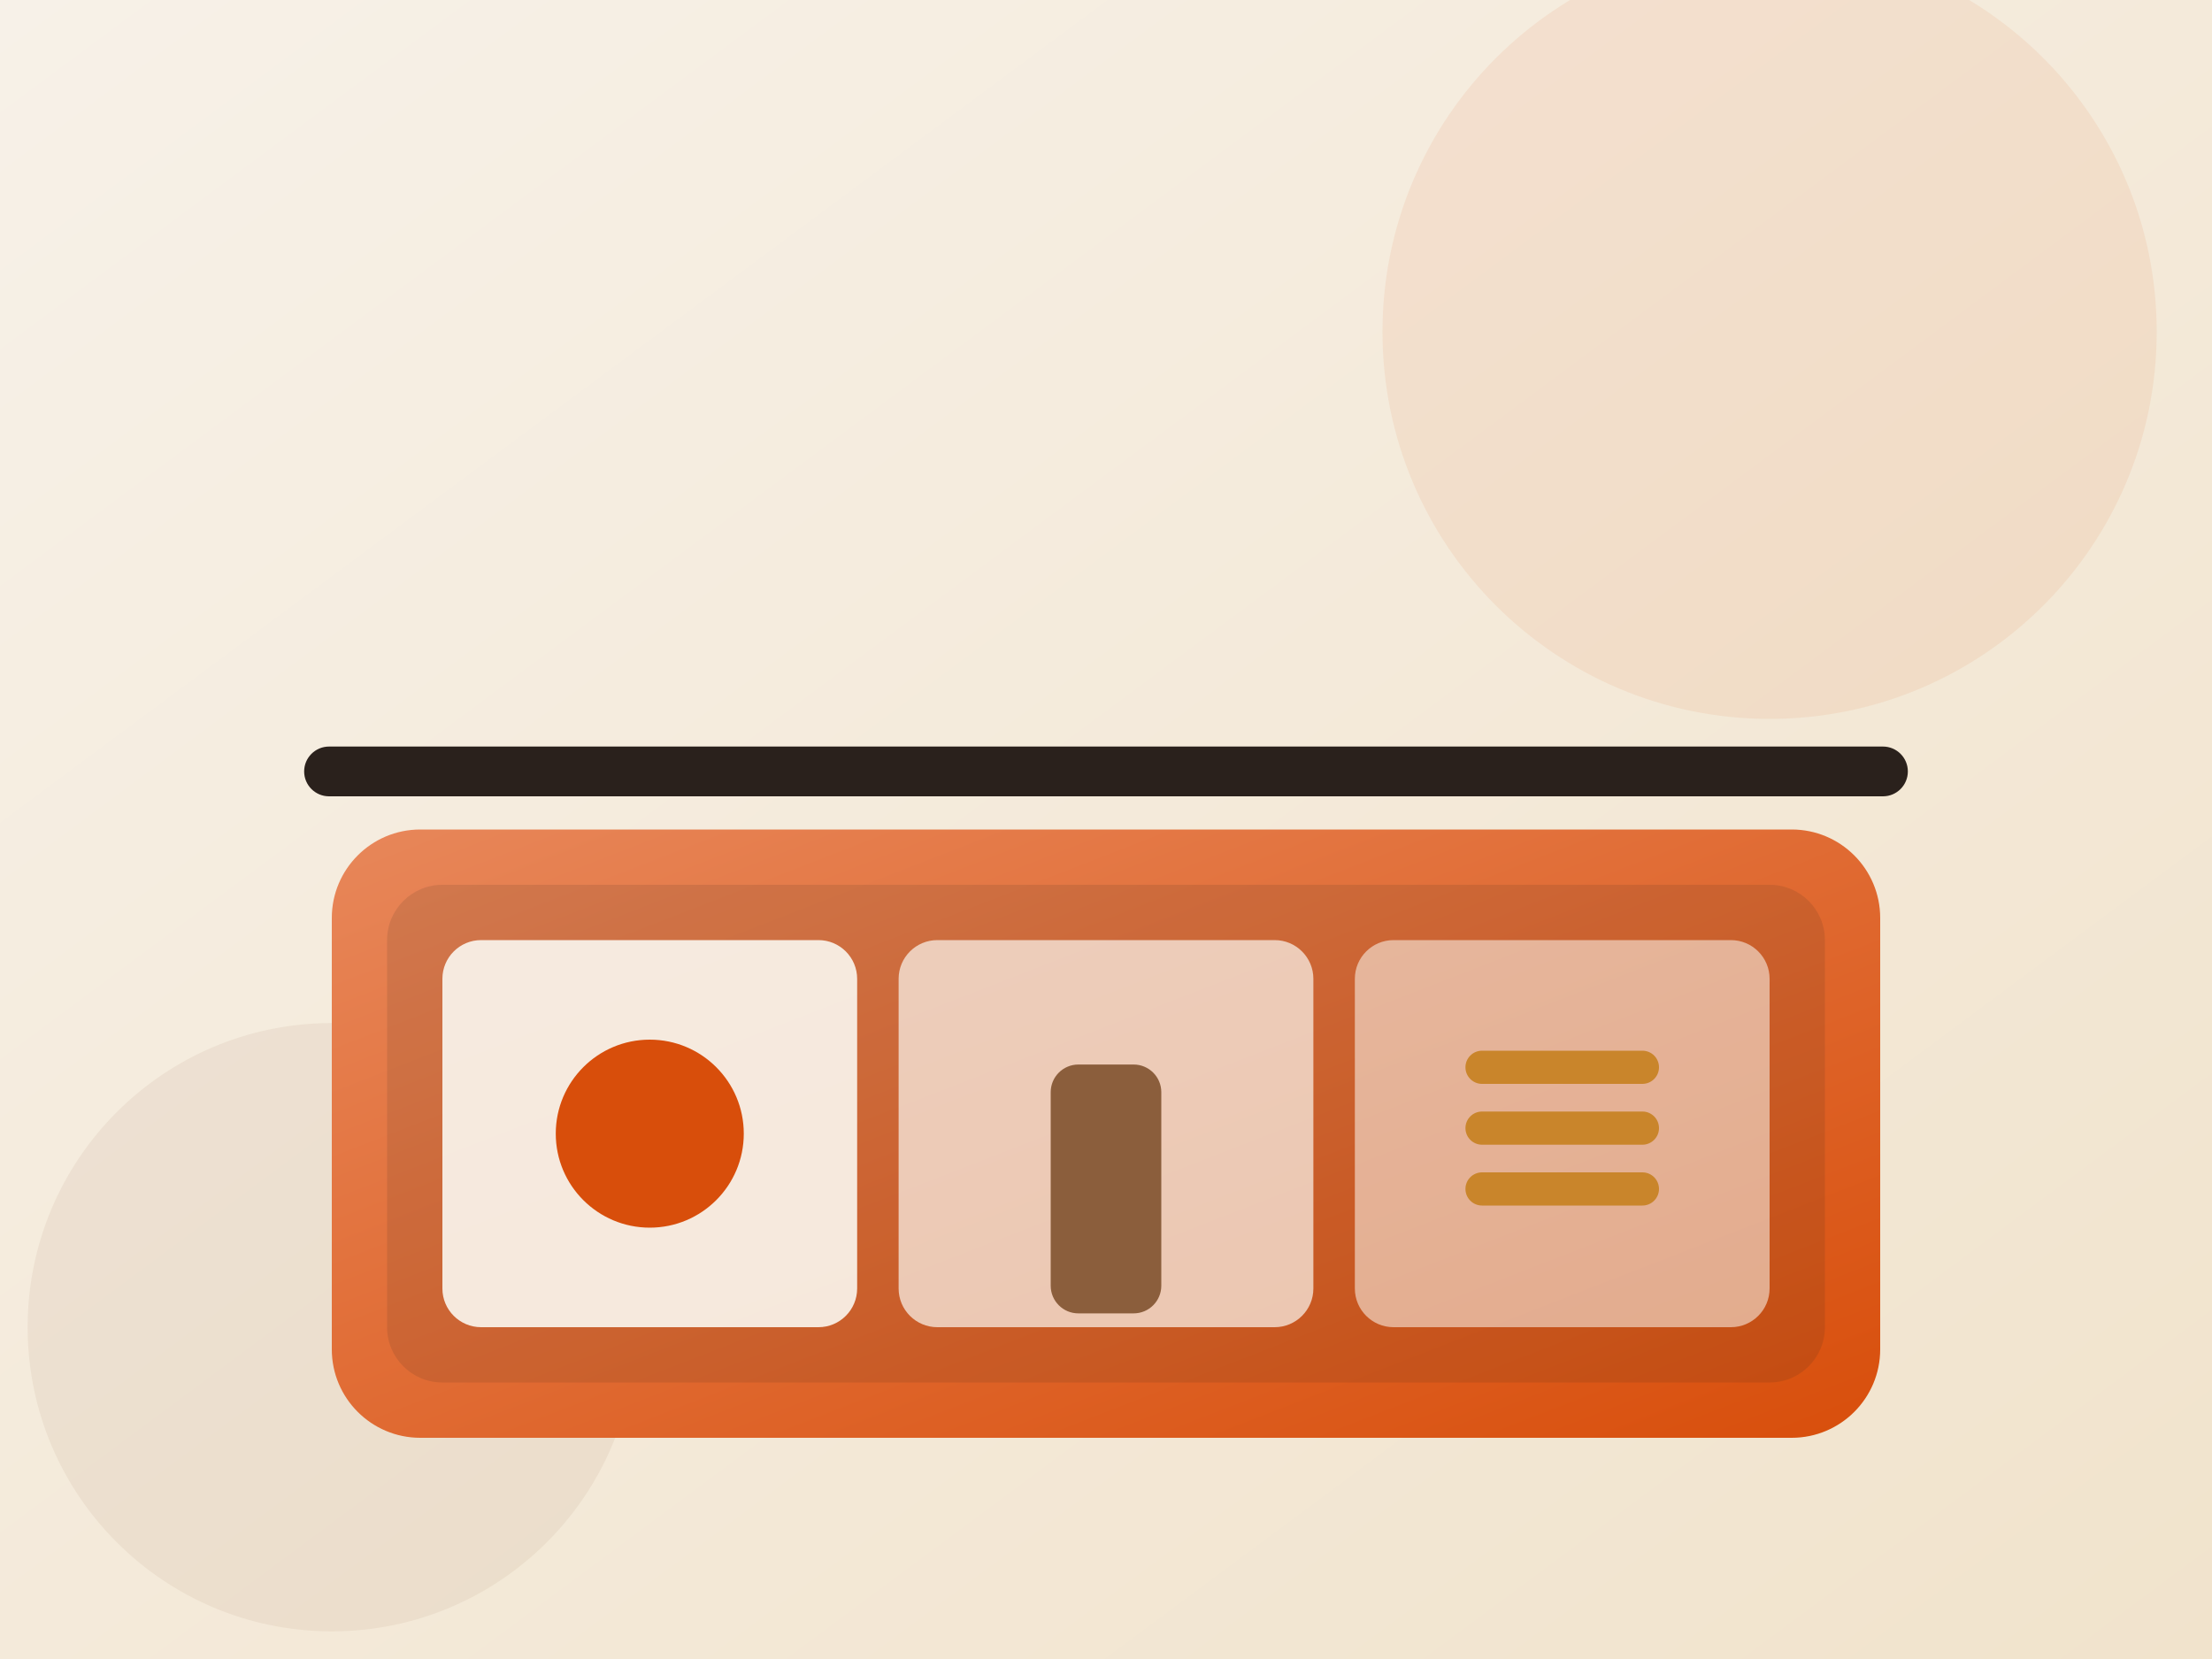
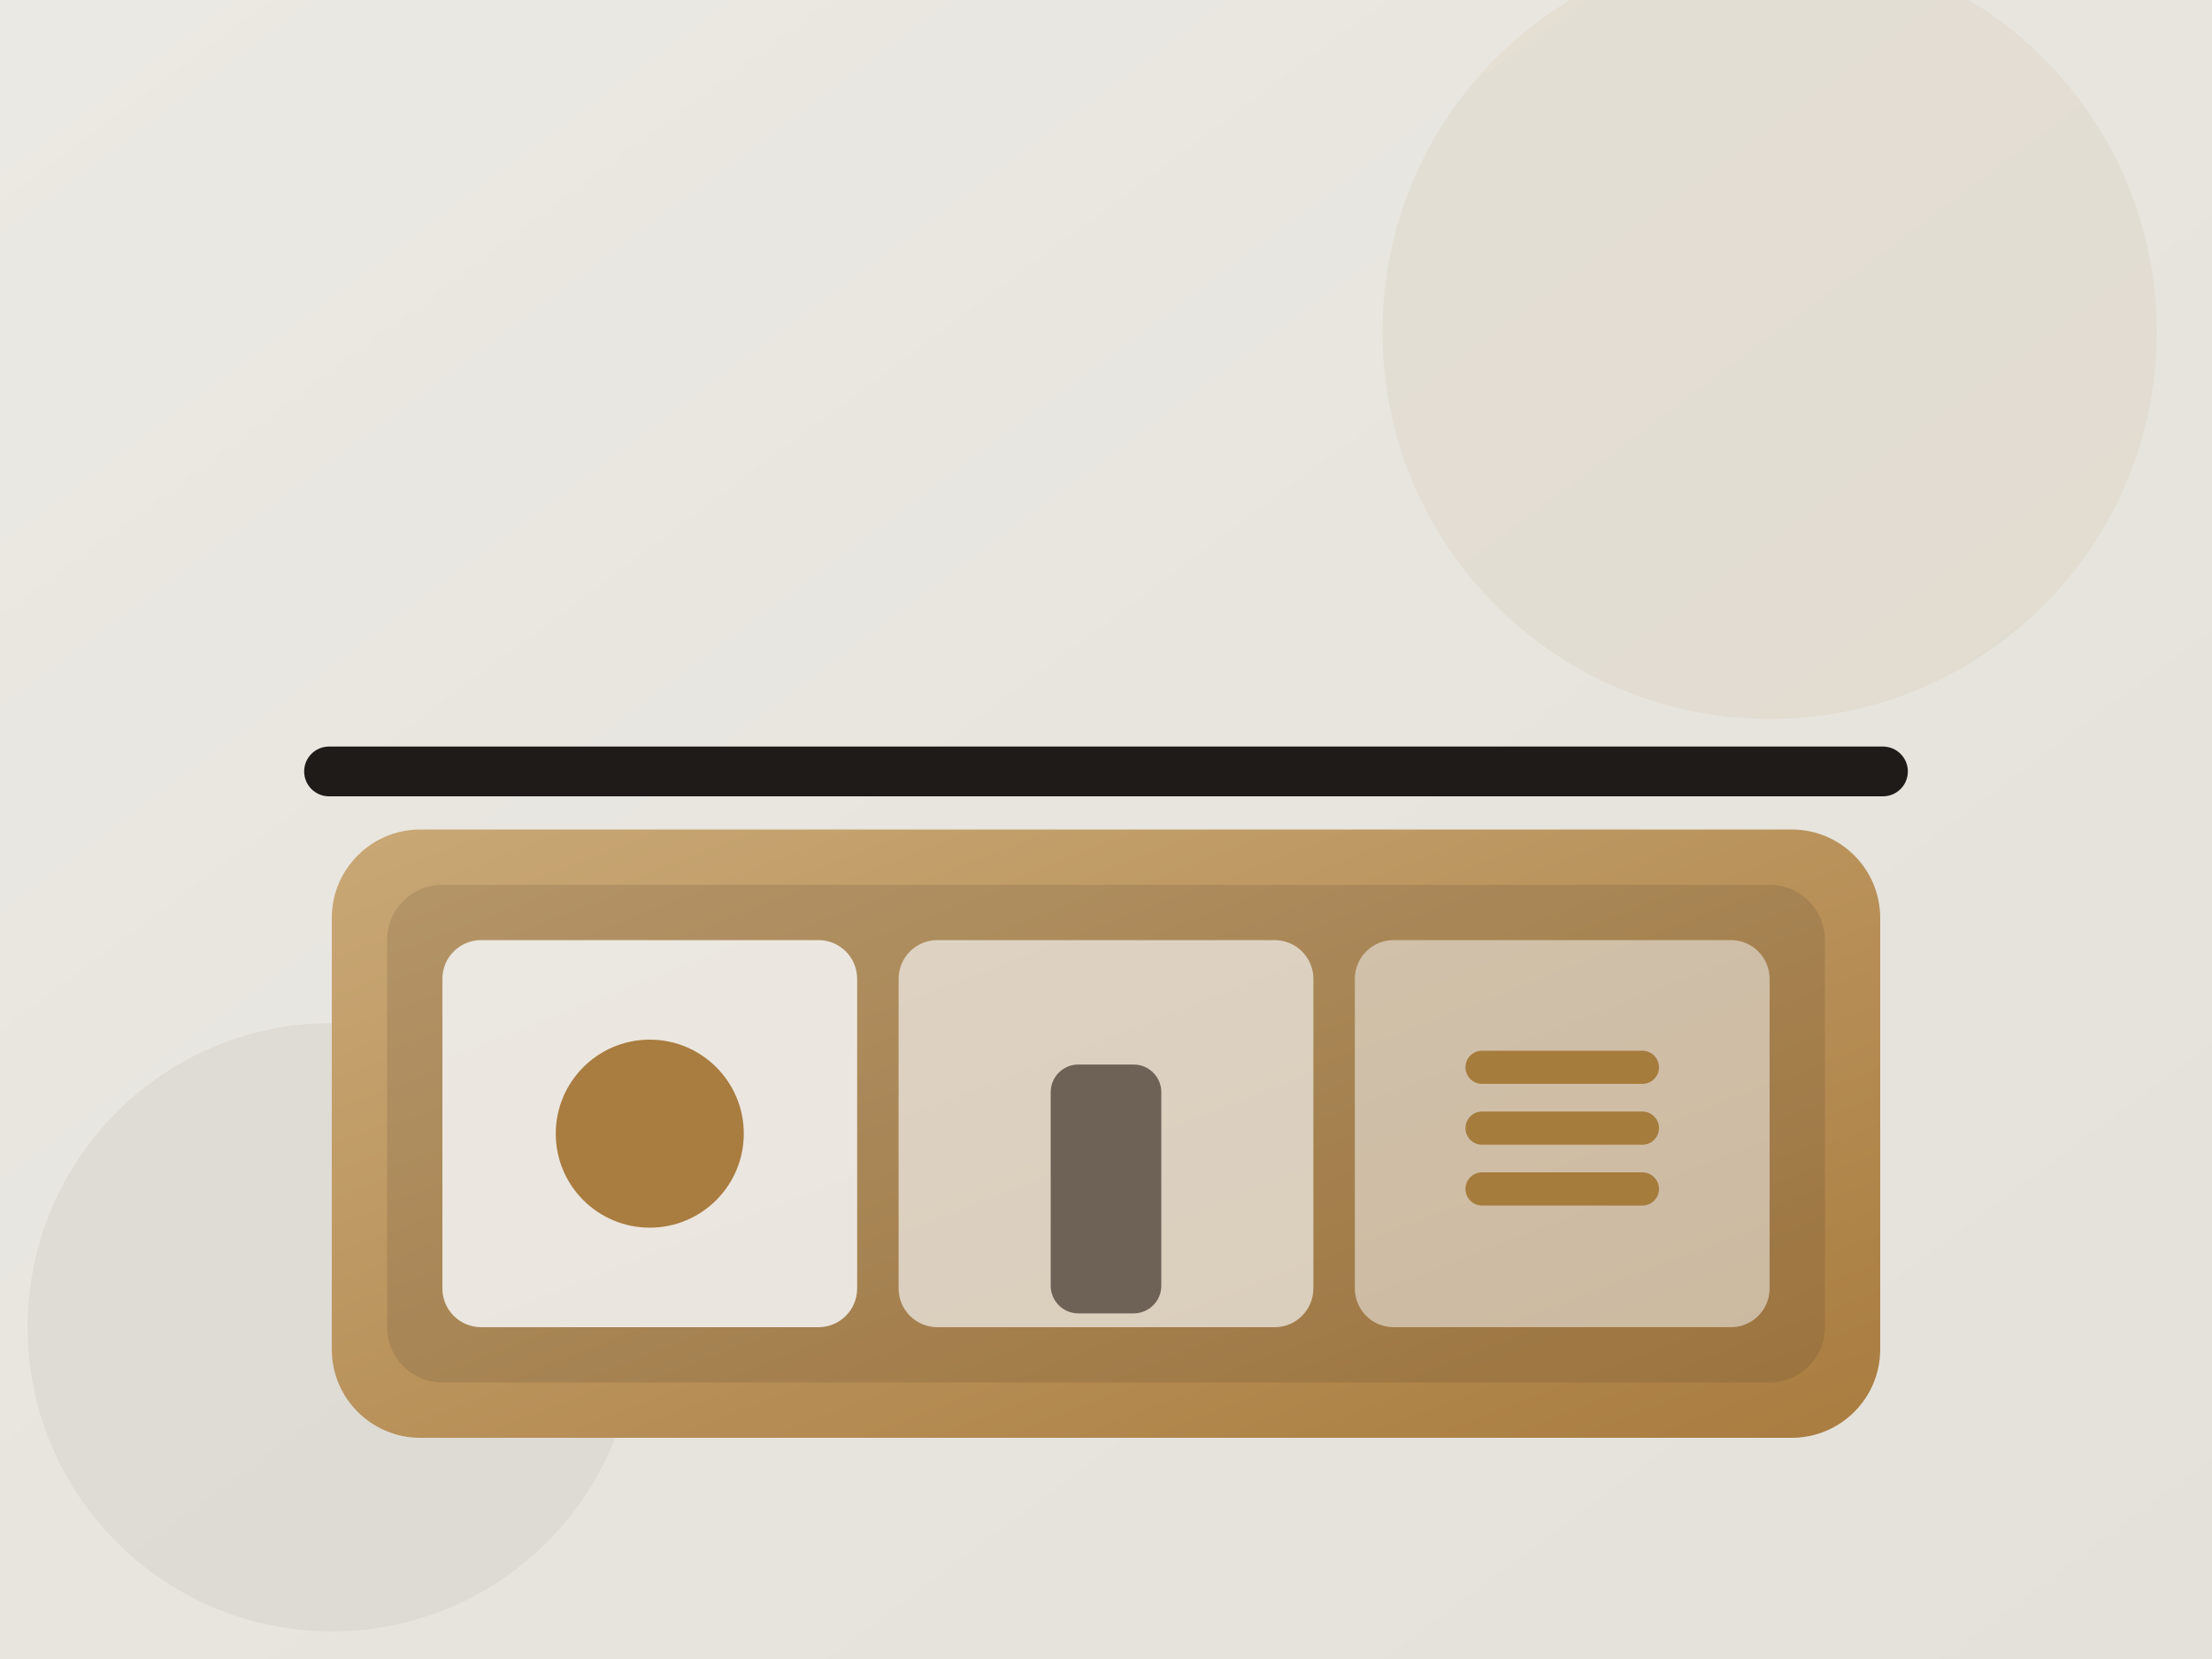
<svg xmlns="http://www.w3.org/2000/svg" viewBox="0 0 800 600" role="img" aria-label="고르미 커스텀 트레이 일러스트">
  <defs>
    <linearGradient id="bg" x1="0" y1="0" x2="1" y2="1">
-       <stop offset="0%" stop-color="#F7F1E8" />
-       <stop offset="100%" stop-color="#F1E3CC" />
+       <stop offset="0%" stop-color="#EBE9E3" />
+       <stop offset="100%" stop-color="#E4E1DA" />
    </linearGradient>
    <linearGradient id="tray" x1="0" y1="0" x2="1" y2="1">
-       <stop offset="0%" stop-color="#E8875A" />
-       <stop offset="100%" stop-color="#D84E0B" />
+       <stop offset="0%" stop-color="#C9A876" />
+       <stop offset="100%" stop-color="#A97C3F" />
    </linearGradient>
  </defs>
  <rect width="800" height="600" fill="url(#bg)" />
-   <circle cx="640" cy="120" r="140" fill="#D84E0B" opacity="0.08" />
-   <circle cx="120" cy="480" r="110" fill="#8B5E3C" opacity="0.08" />
+   <circle cx="640" cy="120" r="140" fill="#A97C3F" opacity="0.08" />
+   <circle cx="120" cy="480" r="110" fill="#6E6155" opacity="0.08" />
  <g transform="translate(120,180)">
    <rect x="0" y="120" width="560" height="220" rx="32" fill="url(#tray)" />
-     <rect x="20" y="140" width="520" height="180" rx="20" fill="#2A211C" opacity="0.12" />
-     <rect x="40" y="160" width="150" height="140" rx="14" fill="#FBF7F0" opacity="0.9" />
-     <rect x="205" y="160" width="150" height="140" rx="14" fill="#FBF7F0" opacity="0.7" />
-     <rect x="370" y="160" width="150" height="140" rx="14" fill="#FBF7F0" opacity="0.55" />
-     <circle cx="115" cy="230" r="34" fill="#D84E0B" />
-     <rect x="260" y="205" width="40" height="90" rx="10" fill="#8B5E3C" />
-     <rect x="410" y="200" width="70" height="12" rx="6" fill="#c9852b" />
-     <rect x="410" y="222" width="70" height="12" rx="6" fill="#c9852b" />
-     <rect x="410" y="244" width="70" height="12" rx="6" fill="#c9852b" />
-     <rect x="-10" y="90" width="580" height="18" rx="9" fill="#2A211C" />
+     <rect x="20" y="140" width="520" height="180" rx="20" fill="#1E1B18" opacity="0.12" />
+     <rect x="40" y="160" width="150" height="140" rx="14" fill="#F2F1EE" opacity="0.9" />
+     <rect x="205" y="160" width="150" height="140" rx="14" fill="#F2F1EE" opacity="0.7" />
+     <rect x="370" y="160" width="150" height="140" rx="14" fill="#F2F1EE" opacity="0.55" />
+     <circle cx="115" cy="230" r="34" fill="#A97C3F" />
+     <rect x="260" y="205" width="40" height="90" rx="10" fill="#6E6155" />
+     <rect x="410" y="200" width="70" height="12" rx="6" fill="#A67C3D" />
+     <rect x="410" y="222" width="70" height="12" rx="6" fill="#A67C3D" />
+     <rect x="410" y="244" width="70" height="12" rx="6" fill="#A67C3D" />
+     <rect x="-10" y="90" width="580" height="18" rx="9" fill="#1E1B18" />
  </g>
</svg>
